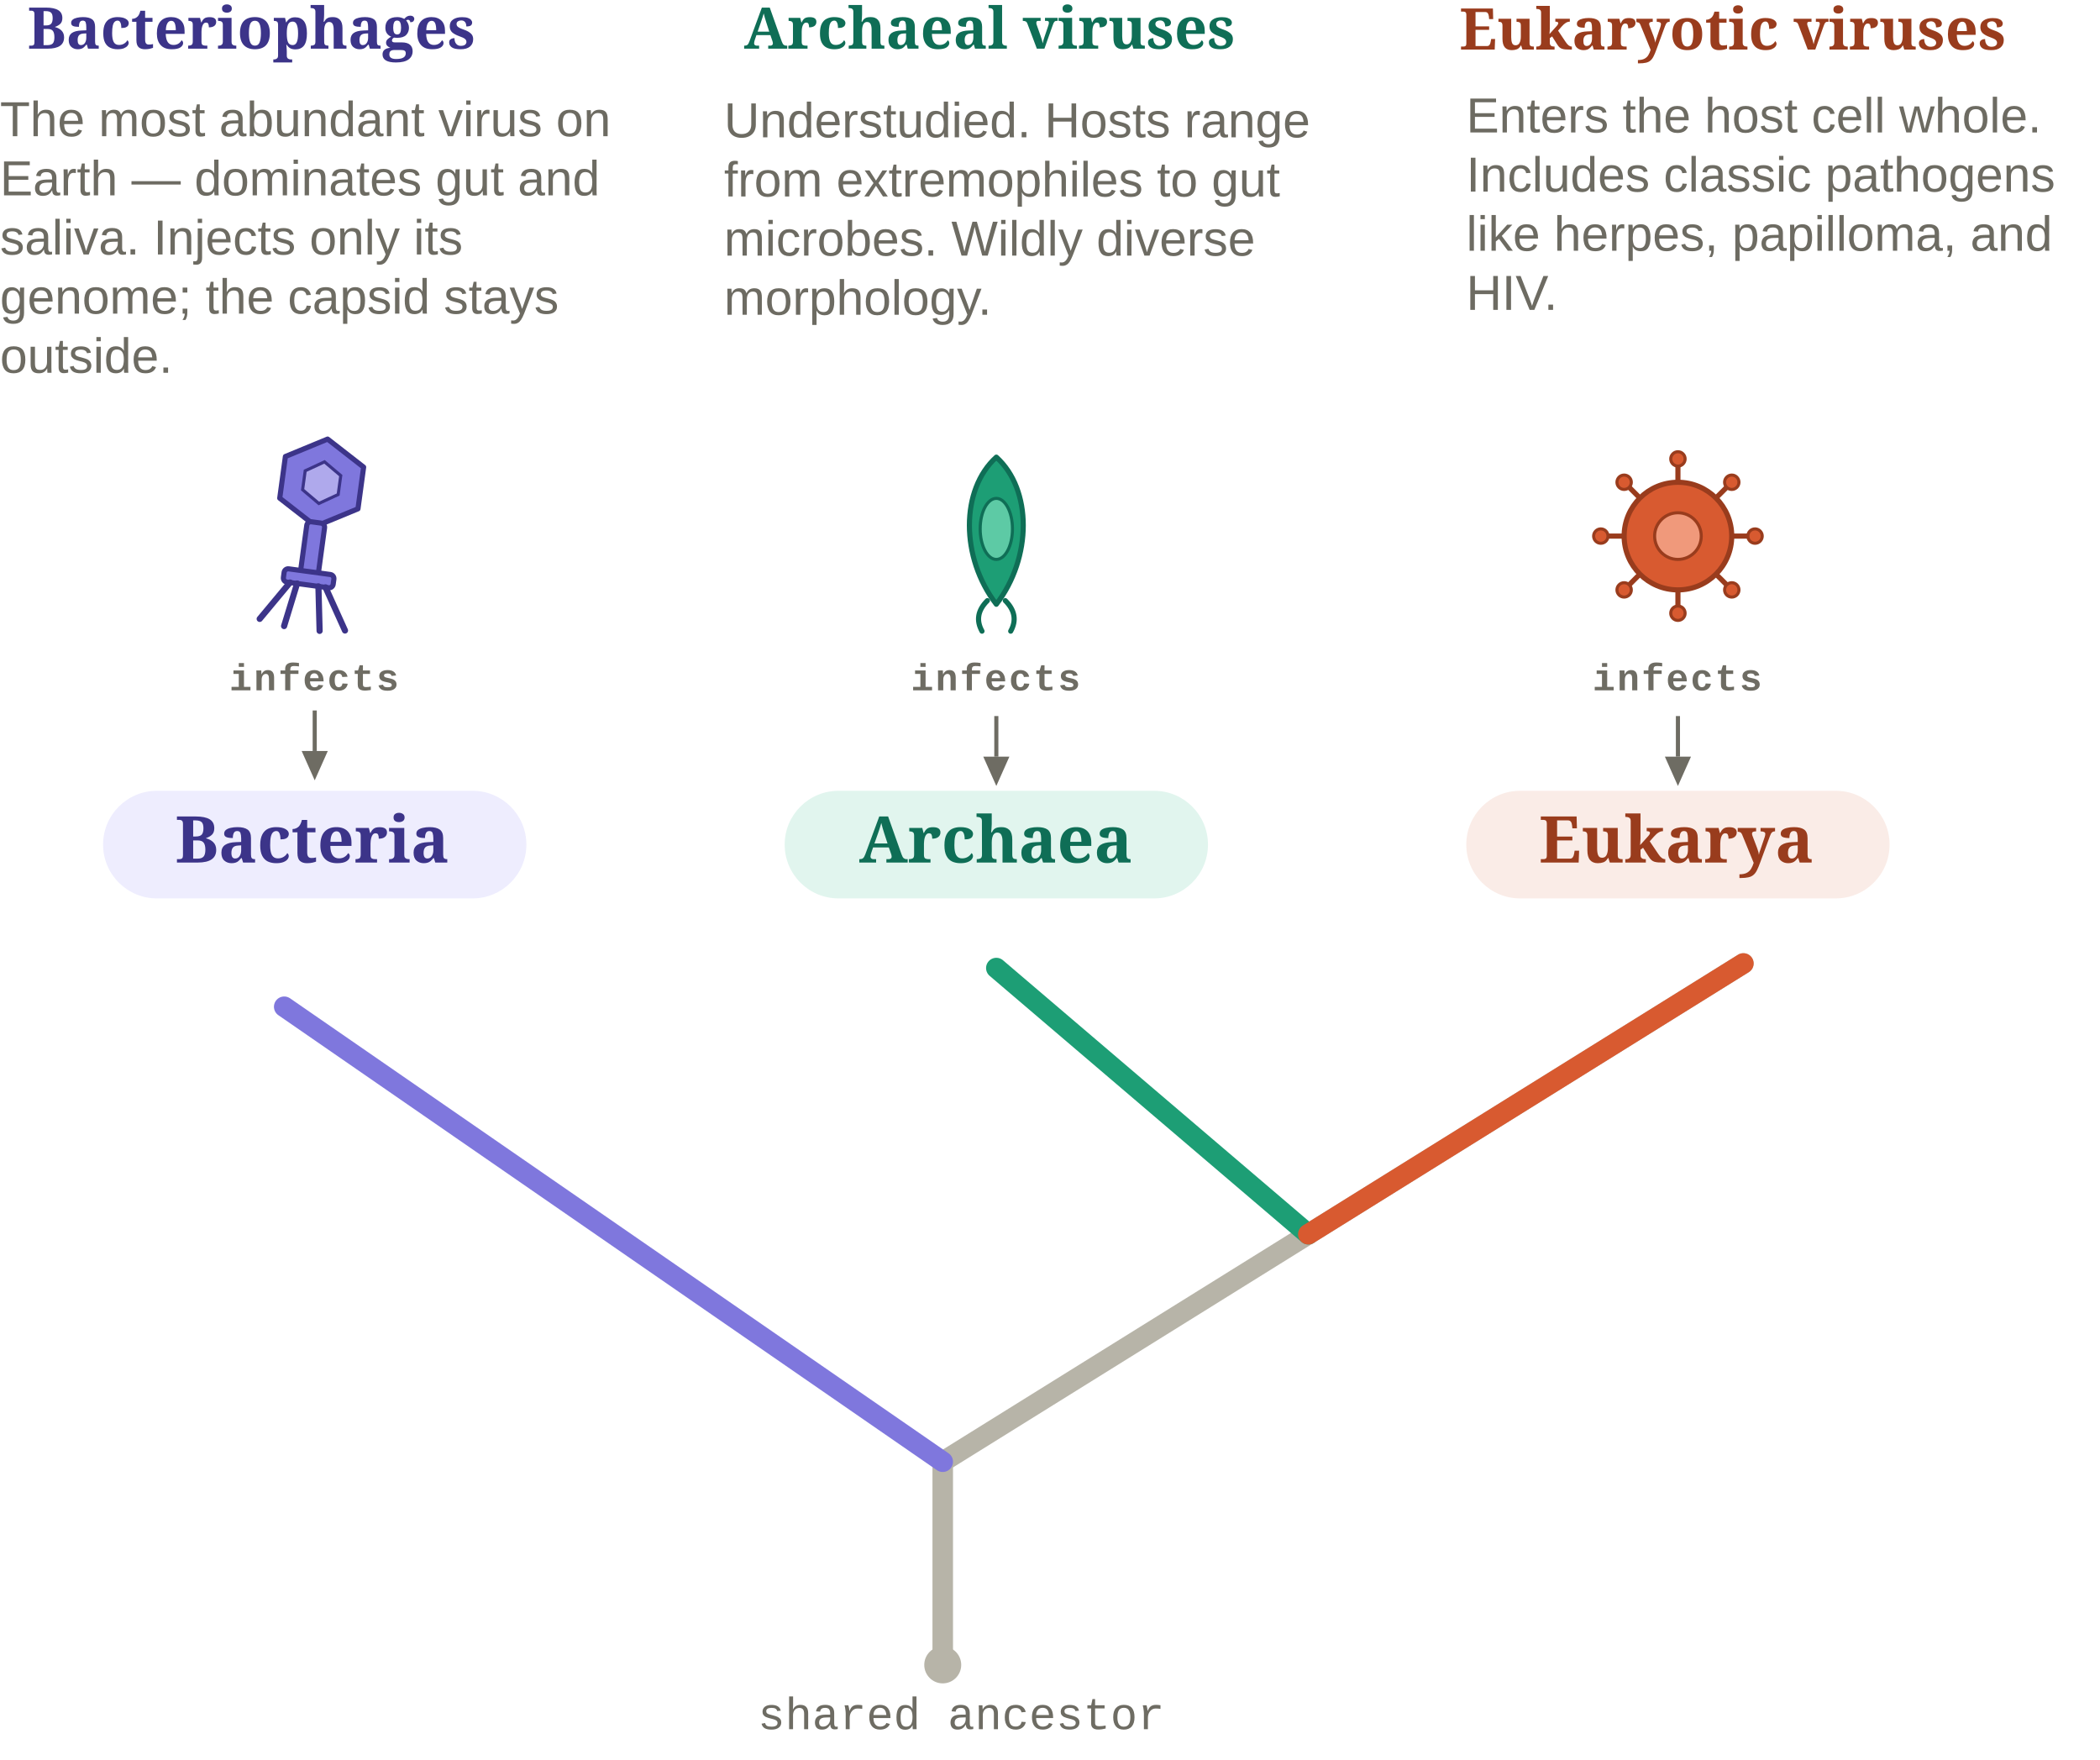
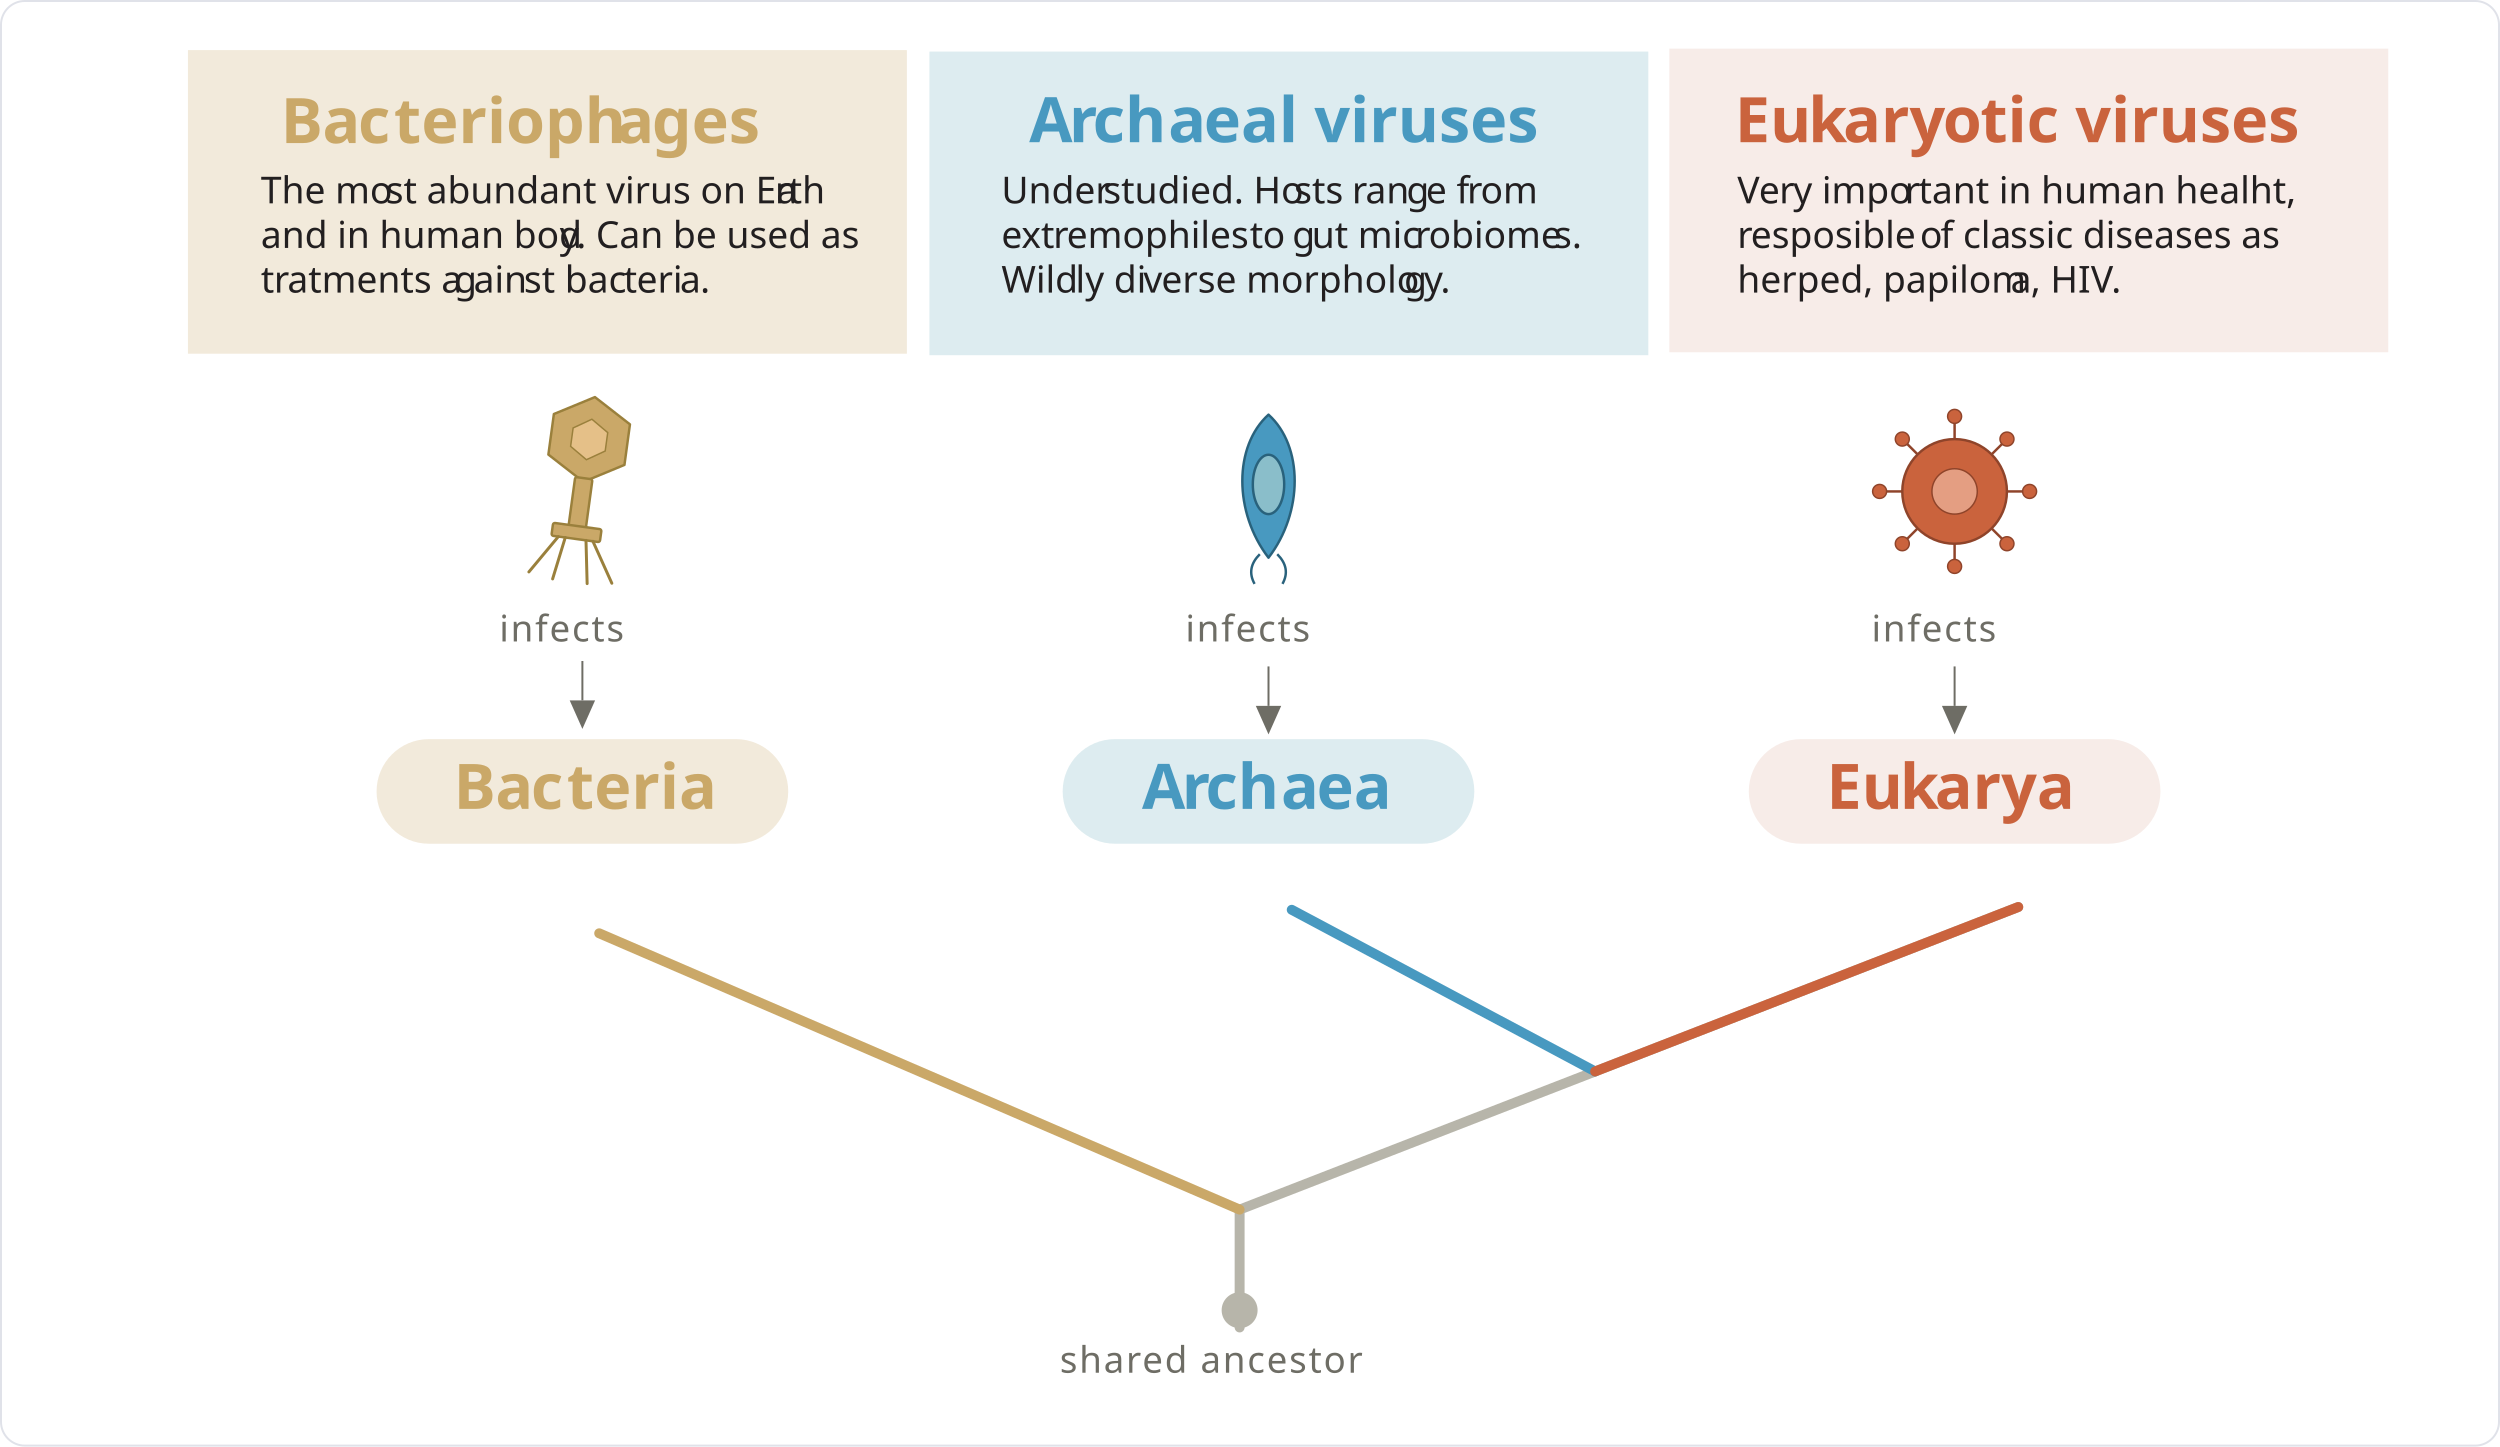
- <svg xmlns="http://www.w3.org/2000/svg" id="Layer_2" data-name="Layer 2" viewBox="0 0 511.38 428.51">
+ <svg xmlns="http://www.w3.org/2000/svg" id="Layer_2" data-name="Layer 2" viewBox="0 0 1258.39 728.16">
  <defs>
    <style>
-       .cls-1 {
-         fill: #7f77dd;
-       }
- 
-       .cls-1, .cls-2, .cls-3 {
-         stroke: #3c3489;
-       }
- 
-       .cls-1, .cls-4, .cls-5, .cls-6, .cls-7 {
+       .cls-1, .cls-2, .cls-3, .cls-4, .cls-5, .cls-6 {
        stroke-width: 1.25px;
      }

-       .cls-1, .cls-8, .cls-3, .cls-9, .cls-5, .cls-10, .cls-7, .cls-11 {
+       .cls-1, .cls-7, .cls-8, .cls-9, .cls-4, .cls-10, .cls-5, .cls-6, .cls-11 {
+         stroke-linejoin: round;
+       }
+ 
+       .cls-1, .cls-4, .cls-6 {
+         stroke: #29627c;
+       }
+ 
+       .cls-1, .cls-12 {
+         fill: #4899c0;
+       }
+ 
+       .cls-13 {
+         fill: #f7ece8;
+       }
+ 
+       .cls-14, .cls-2, .cls-15, .cls-16, .cls-3, .cls-17 {
+         stroke-miterlimit: 2;
+       }
+ 
+       .cls-14, .cls-2, .cls-16, .cls-3 {
+         stroke: #8f442a;
+       }
+ 
+       .cls-14, .cls-2, .cls-18 {
+         fill: #ca633d;
+       }
+ 
+       .cls-14, .cls-15, .cls-16 {
+         stroke-width: .75px;
+       }
+ 
+       .cls-19, .cls-20 {
+         fill: #6e6d65;
+       }
+ 
+       .cls-7 {
+         fill: #9a803c;
+         stroke: #caa868;
+       }
+ 
+       .cls-7, .cls-8, .cls-9, .cls-3, .cls-10, .cls-5, .cls-17, .cls-11 {
        stroke-linecap: round;
      }

-       .cls-1, .cls-8, .cls-9, .cls-6, .cls-10, .cls-11 {
-         stroke-linejoin: round;
-       }
- 
-       .cls-2 {
-         fill: #afa9ec;
-       }
- 
-       .cls-2, .cls-4, .cls-12, .cls-13, .cls-3, .cls-5, .cls-14, .cls-7 {
-         stroke-miterlimit: 2;
-       }
- 
-       .cls-2, .cls-12, .cls-13, .cls-14 {
-         stroke-width: .75px;
-       }
- 
-       .cls-4, .cls-12 {
-         fill: #d85a30;
-       }
- 
-       .cls-4, .cls-12, .cls-5, .cls-14 {
-         stroke: #993c1d;
-       }
- 
-       .cls-15, .cls-16, .cls-17, .cls-18, .cls-19, .cls-20, .cls-21 {
+       .cls-7, .cls-8, .cls-9, .cls-11 {
+         stroke-width: 5px;
+       }
+ 
+       .cls-21 {
+         opacity: .29;
+       }
+ 
+       .cls-21, .cls-6 {
+         fill: #8abeca;
+       }
+ 
+       .cls-22 {
+         stroke: #6e6d65;
+         stroke-miterlimit: 10;
+       }
+ 
+       .cls-22, .cls-8, .cls-9, .cls-3, .cls-4, .cls-17, .cls-23, .cls-11 {
+         fill: none;
+       }
+ 
+       .cls-8 {
+         stroke: #ca633d;
+       }
+ 
+       .cls-15 {
+         fill: #e5c088;
+       }
+ 
+       .cls-15, .cls-10, .cls-5, .cls-17 {
+         stroke: #9a803c;
+       }
+ 
+       .cls-24, .cls-12, .cls-20, .cls-18, .cls-25 {
+         isolation: isolate;
+       }
+ 
+       .cls-16 {
+         fill: #e49e82;
+       }
+ 
+       .cls-9 {
+         stroke: #b7b5aa;
+       }
+ 
+       .cls-26 {
+         letter-spacing: 0em;
+       }
+ 
+       .cls-27 {
+         opacity: .24;
+       }
+ 
+       .cls-27, .cls-10, .cls-5, .cls-25 {
+         fill: #caa868;
+       }
+ 
+       .cls-28 {
+         letter-spacing: 0em;
+       }
+ 
+       .cls-12, .cls-18, .cls-25 {
+         font-family: SpaceGrotesk-Bold, 'Space Grotesk';
+         font-size: 31.6px;
        font-weight: 700;
      }

-       .cls-15, .cls-16, .cls-18, .cls-19, .cls-20, .cls-21 {
-         font-family: Georgia-Bold, Georgia;
-       }
- 
-       .cls-15, .cls-16, .cls-20 {
-         font-size: 14px;
-       }
- 
-       .cls-15, .cls-18 {
-         fill: #0f6e56;
-       }
- 
-       .cls-16, .cls-19 {
-         fill: #993c1d;
-       }
- 
-       .cls-13 {
-         fill: #5dcaa5;
-       }
- 
-       .cls-13, .cls-6, .cls-7 {
-         stroke: #0f6e56;
-       }
- 
-       .cls-8 {
-         stroke: #d85a30;
-       }
- 
-       .cls-8, .cls-22, .cls-3, .cls-9, .cls-5, .cls-10, .cls-7, .cls-11 {
-         fill: none;
-       }
- 
-       .cls-8, .cls-9, .cls-10, .cls-11 {
-         stroke-width: 5px;
+       .cls-10 {
+         stroke-width: 1.25px;
+       }
+ 
+       .cls-29 {
+         fill: #221f20;
+         font-family: IBMPlexSans, 'IBM Plex Sans';
+         font-size: 18.72px;
+       }
+ 
+       .cls-17 {
+         stroke-width: 1.5px;
+       }
+ 
+       .cls-30 {
+         letter-spacing: -.06em;
+       }
+ 
+       .cls-31 {
+         letter-spacing: -.02em;
+       }
+ 
+       .cls-32 {
+         letter-spacing: -.02em;
+       }
+ 
+       .cls-33 {
+         letter-spacing: -.02em;
+       }
+ 
+       .cls-34 {
+         letter-spacing: -.05em;
+       }
+ 
+       .cls-35 {
+         letter-spacing: -.03em;
+       }
+ 
+       .cls-36 {
+         letter-spacing: 0em;
      }

      .cls-23 {
-         fill: #b7b4a8;
-       }
- 
-       .cls-17 {
-         font-family: CourierNewPS-BoldMT, 'Courier New';
-         font-size: 9.17px;
+         stroke: #e0e2e9;
+       }
+ 
+       .cls-37 {
+         letter-spacing: 0em;
+       }
+ 
+       .cls-38 {
+         letter-spacing: 0em;
+       }
+ 
+       .cls-11 {
+         stroke: #4899c0;
+       }
+ 
+       .cls-39 {
+         letter-spacing: 0em;
+       }
+ 
+       .cls-40 {
+         letter-spacing: 0em;
+       }
+ 
+       .cls-41 {
+         letter-spacing: 0em;
+       }
+ 
+       .cls-42 {
+         letter-spacing: -.01em;
+       }
+ 
+       .cls-43 {
+         letter-spacing: -.01em;
+       }
+ 
+       .cls-20 {
+         font-family: IBMPlexMono-SmBld, 'IBM Plex Mono';
+         font-size: 18.43px;
        letter-spacing: .05em;
      }

-       .cls-17, .cls-18, .cls-24, .cls-19, .cls-20, .cls-25, .cls-21 {
-         isolation: isolate;
-       }
- 
-       .cls-17, .cls-25, .cls-26 {
-         fill: #6e6c63;
-       }
- 
-       .cls-27 {
-         fill: #e1f5ee;
-       }
- 
-       .cls-22 {
-         stroke: #6e6c63;
-         stroke-miterlimit: 10;
-       }
- 
-       .cls-18, .cls-19, .cls-21 {
-         font-size: 15.72px;
-       }
- 
-       .cls-3 {
-         stroke-width: 1.5px;
-       }
- 
-       .cls-9 {
-         stroke: #7f77dd;
-       }
- 
-       .cls-20, .cls-21 {
-         fill: #3c3489;
-       }
- 
-       .cls-14 {
-         fill: #f0997b;
-       }
- 
-       .cls-6 {
-         fill: #1d9e75;
-       }
- 
-       .cls-28 {
-         fill: #faece7;
-       }
- 
-       .cls-10 {
-         stroke: #1d9e75;
-       }
- 
-       .cls-29 {
-         letter-spacing: -.07em;
-       }
- 
-       .cls-30 {
-         letter-spacing: -.09em;
-       }
- 
-       .cls-25 {
-         font-family: CourierNewPSMT, 'Courier New';
-         font-size: 11px;
-       }
- 
-       .cls-31 {
-         fill: #eeedfe;
-       }
- 
-       .cls-11 {
-         stroke: #b7b4a8;
-       }
- 
-       .cls-32 {
-         fill: #6d6b62;
-         font-family: ArialMT, Arial;
-         font-size: 12px;
+       .cls-44 {
+         letter-spacing: -.01em;
+       }
+ 
+       .cls-45 {
+         letter-spacing: 0em;
+       }
+ 
+       .cls-46 {
+         letter-spacing: 0em;
+       }
+ 
+       .cls-47 {
+         letter-spacing: 0em;
+       }
+ 
+       .cls-48 {
+         fill: #b7b5aa;
+       }
+ 
+       .cls-49 {
+         letter-spacing: 0em;
+       }
+ 
+       .cls-50 {
+         letter-spacing: 0em;
+       }
+ 
+       .cls-51 {
+         letter-spacing: 0em;
+       }
+ 
+       .cls-52 {
+         letter-spacing: 0em;
+       }
+ 
+       .cls-53 {
+         letter-spacing: .01em;
+       }
+ 
+       .cls-54 {
+         letter-spacing: 0em;
      }
    </style>
  </defs>
  <g id="Layer_1-2" data-name="Layer 1">
+     <rect class="cls-27" x="94.61" y="25.22" width="361.87" height="152.83" />
+     <rect class="cls-21" x="467.83" y="25.96" width="361.87" height="152.83" />
+     <rect class="cls-13" x="840.27" y="24.48" width="361.87" height="152.83" />
+     <g id="marco">
+       <rect class="cls-23" x=".5" y=".5" width="1257.39" height="727.16" rx="12" ry="12" />
+     </g>
    <g>
      <g>
-         <g>
-           <polygon class="cls-1" points="79.78 106.91 88.55 113.74 87.17 123.89 76.89 128.13 68.12 121.3 69.5 111.15 79.78 106.91" />
-           <rect class="cls-1" x="73.95" y="127.14" width="4.37" height="13.03" rx="1" ry="1" transform="translate(18.71 -9.04) rotate(7.75)" />
-           <rect class="cls-1" x="69.05" y="139.18" width="12.23" height="3.26" rx="1" ry="1" transform="translate(19.67 -8.85) rotate(7.75)" />
-         </g>
-         <g>
-           <path class="cls-3" d="M70.62,141.83l-7.38,8.86" />
-           <path class="cls-3" d="M72.35,142.07l-3.17,10.37" />
-           <path class="cls-3" d="M79.27,143.01l4.74,10.51" />
-           <path class="cls-3" d="M77.54,142.77l.29,10.84" />
-         </g>
-         <polygon class="cls-2" points="74.32 114.63 79.02 112.45 82.98 115.8 82.35 120.41 77.64 122.59 73.69 119.24 74.32 114.63" />
+         <polygon class="cls-5" points="299.46 199.88 317.09 213.61 314.32 234.01 293.65 242.54 276.03 228.81 278.8 208.4 299.46 199.88" />
+         <rect class="cls-10" x="279.02" y="249.26" width="26.19" height="8.78" rx="1" ry="1" transform="translate(1.39 508.9) rotate(-82.25)" />
+         <rect class="cls-10" x="286.9" y="255.73" width="6.55" height="24.59" rx="1" ry="1" transform="translate(-14.53 519.41) rotate(-82.25)" />
      </g>
-       <text class="cls-17" transform="translate(55.85 168.09)">
+       <g>
+         <path class="cls-17" d="M281.05,270.08l-14.84,17.81" />
+         <path class="cls-17" d="M284.53,270.56l-6.37,20.85" />
+         <path class="cls-17" d="M298.44,272.45l9.53,21.13" />
+         <path class="cls-17" d="M294.96,271.97l.58,21.79" />
+       </g>
+       <polygon class="cls-15" points="288.49 215.4 297.94 211.02 305.9 217.75 304.63 227.02 295.16 231.4 287.22 224.67 288.49 215.4" />
+     </g>
+     <g class="cls-24">
+       <text class="cls-20" transform="translate(251.36 322.87)">
        <tspan x="0" y="0">infects</tspan>
      </text>
-       <path class="cls-26" d="M79.82,182.86l-3.18,7.14-3.18-7.14h6.35Z" />
-       <path class="cls-31" d="M38.2,192.55h76.88c7.24,0,13.1,5.87,13.1,13.1h0c0,7.24-5.87,13.1-13.1,13.1H38.2c-7.24,0-13.1-5.87-13.1-13.1h0c0-7.24,5.87-13.1,13.1-13.1Z" />
-       <text class="cls-21" transform="translate(42.65 210.02)">
-         <tspan x="0" y="0">Bacteria</tspan>
-       </text>
-       <line class="cls-22" x1="76.64" y1="182.86" x2="76.64" y2="172.99" />
-     </g>
+     </g>
+     <path class="cls-19" d="M299.54,352.56l-6.39,14.35-6.39-14.35h12.79Z" />
+     <path class="cls-27" d="M215.88,372.04h154.55c14.55,0,26.33,11.8,26.33,26.33h0c0,14.55-11.8,26.33-26.33,26.33h-154.55c-14.55,0-26.33-11.8-26.33-26.33h0c0-14.55,11.8-26.33,26.33-26.33Z" />
+     <text class="cls-25" transform="translate(228.33 407.15)">
+       <tspan x="0" y="0">B</tspan>
+       <tspan class="cls-45" x="20.98" y="0">a</tspan>
+       <tspan class="cls-33" x="38.93" y="0">c</tspan>
+       <tspan class="cls-31" x="56.94" y="0">t</tspan>
+       <tspan x="70.79" y="0">eria</tspan>
+     </text>
+     <line class="cls-22" x1="293.15" y1="352.56" x2="293.15" y2="332.72" />
+     <g>
+       <path class="cls-1" d="M638.51,208.72c17.57,15.8,17.57,49.17,0,72.01-17.57-22.84-17.57-56.19,0-72.01Z" />
+       <ellipse class="cls-6" cx="638.51" cy="243.84" rx="7.9" ry="14.94" />
+       <g>
+         <path class="cls-4" d="M634.13,278.96c-4.68,4.68-5.57,9.65-2.63,14.94" />
+         <path class="cls-4" d="M642.91,278.96c4.68,4.68,5.57,9.65,2.63,14.94" />
+       </g>
+     </g>
+     <g class="cls-24">
+       <text class="cls-20" transform="translate(596.71 322.87)">
+         <tspan x="0" y="0">infects</tspan>
+       </text>
+     </g>
+     <path class="cls-21" d="M561.23,372.04h154.55c14.55,0,26.33,11.8,26.33,26.33h0c0,14.55-11.8,26.33-26.33,26.33h-154.55c-14.55,0-26.33-11.8-26.33-26.33h0c0-14.55,11.8-26.33,26.33-26.33Z" />
+     <text class="cls-12" transform="translate(574.82 407.15)">
+       <tspan x="0" y="0">A</tspan>
+       <tspan class="cls-32" x="20.03" y="0">r</tspan>
+       <tspan class="cls-28" x="31.98" y="0">ch</tspan>
+       <tspan class="cls-45" x="69.96" y="0">a</tspan>
+       <tspan x="87.91" y="0">ea</tspan>
+     </text>
+     <path class="cls-19" d="M644.9,355.31l-6.39,14.35-6.39-14.35h12.79Z" />
+     <line class="cls-22" x1="638.51" y1="355.31" x2="638.51" y2="335.45" />
    <g>
      <g>
-         <path class="cls-6" d="M242.62,111.31c8.74,7.86,8.74,24.46,0,35.82-8.74-11.36-8.74-27.95,0-35.82Z" />
-         <ellipse class="cls-13" cx="242.62" cy="128.78" rx="3.93" ry="7.43" />
-         <g>
-           <path class="cls-7" d="M240.44,146.25c-2.33,2.33-2.77,4.8-1.31,7.43" />
-           <path class="cls-7" d="M244.81,146.25c2.33,2.33,2.77,4.8,1.31,7.43" />
-         </g>
+         <line class="cls-3" x1="1010.22" y1="247.36" x2="1021.61" y2="247.36" />
+         <line class="cls-3" x1="1002.3" y1="265.79" x2="1010.22" y2="273.69" />
+         <line class="cls-3" x1="983.86" y1="273.69" x2="983.86" y2="285.11" />
+         <line class="cls-3" x1="965.43" y1="265.79" x2="957.53" y2="273.69" />
+         <line class="cls-3" x1="957.53" y1="247.36" x2="946.11" y2="247.36" />
+         <line class="cls-3" x1="965.43" y1="228.91" x2="957.53" y2="221.01" />
+         <line class="cls-3" x1="983.86" y1="221.01" x2="983.86" y2="209.59" />
+         <line class="cls-3" x1="1002.3" y1="228.91" x2="1010.22" y2="221.01" />
      </g>
-       <text class="cls-17" transform="translate(221.83 168.09)">
+       <g>
+         <circle class="cls-14" cx="1021.61" cy="247.36" r="3.52" />
+         <circle class="cls-14" cx="1010.22" cy="273.69" r="3.52" />
+         <circle class="cls-14" cx="983.86" cy="285.11" r="3.52" />
+         <circle class="cls-14" cx="957.53" cy="273.69" r="3.52" />
+         <circle class="cls-14" cx="946.11" cy="247.36" r="3.52" />
+         <circle class="cls-14" cx="957.53" cy="221.01" r="3.52" />
+         <circle class="cls-14" cx="983.86" cy="209.59" r="3.52" />
+         <circle class="cls-14" cx="1010.22" cy="221.01" r="3.52" />
+       </g>
+       <circle class="cls-2" cx="983.86" cy="247.36" r="26.33" />
+       <circle class="cls-16" cx="983.86" cy="247.36" r="11.42" />
+     </g>
+     <g class="cls-24">
+       <text class="cls-20" transform="translate(942.07 322.87)">
        <tspan x="0" y="0">infects</tspan>
      </text>
-       <path class="cls-27" d="M204.18,192.55h76.88c7.24,0,13.1,5.87,13.1,13.1h0c0,7.24-5.87,13.1-13.1,13.1h-76.88c-7.24,0-13.1-5.87-13.1-13.1h0c0-7.24,5.87-13.1,13.1-13.1Z" />
-       <text class="cls-18" transform="translate(209.19 210.02)">
-         <tspan x="0" y="0">Archaea</tspan>
-       </text>
-       <path class="cls-26" d="M245.8,184.23l-3.18,7.14-3.18-7.14h6.35Z" />
-       <line class="cls-22" x1="242.62" y1="184.23" x2="242.62" y2="174.35" />
-     </g>
+     </g>
+     <path class="cls-13" d="M906.59,372.04h154.55c14.55,0,26.33,11.8,26.33,26.33h0c0,14.55-11.8,26.33-26.33,26.33h-154.55c-14.55,0-26.33-11.8-26.33-26.33h0c0-14.55,11.8-26.33,26.33-26.33Z" />
+     <text class="cls-18" transform="translate(919.37 407.15)">
+       <tspan x="0" y="0">Eu</tspan>
+       <tspan class="cls-45" x="36.97" y="0">k</tspan>
+       <tspan x="54.48" y="0">arya</tspan>
+     </text>
+     <path class="cls-19" d="M990.26,355.31l-6.39,14.35-6.39-14.35h12.79Z" />
+     <line class="cls-22" x1="983.86" y1="355.31" x2="983.86" y2="335.45" />
    <g>
-       <g>
-         <g>
-           <line class="cls-5" x1="421.71" y1="130.53" x2="427.38" y2="130.53" />
-           <line class="cls-5" x1="417.77" y1="139.7" x2="421.71" y2="143.63" />
-           <line class="cls-5" x1="408.6" y1="143.63" x2="408.6" y2="149.31" />
-           <line class="cls-5" x1="399.43" y1="139.7" x2="395.5" y2="143.63" />
-           <line class="cls-5" x1="395.5" y1="130.53" x2="389.82" y2="130.53" />
-           <line class="cls-5" x1="399.43" y1="121.35" x2="395.5" y2="117.42" />
-           <line class="cls-5" x1="408.6" y1="117.42" x2="408.6" y2="111.74" />
-           <line class="cls-5" x1="417.77" y1="121.35" x2="421.71" y2="117.42" />
-         </g>
-         <g>
-           <circle class="cls-12" cx="427.38" cy="130.53" r="1.75" />
-           <circle class="cls-12" cx="421.71" cy="143.63" r="1.75" />
-           <circle class="cls-12" cx="408.6" cy="149.31" r="1.75" />
-           <circle class="cls-12" cx="395.5" cy="143.63" r="1.75" />
-           <circle class="cls-12" cx="389.82" cy="130.53" r="1.75" />
-           <circle class="cls-12" cx="395.5" cy="117.42" r="1.75" />
-           <circle class="cls-12" cx="408.6" cy="111.74" r="1.75" />
-           <circle class="cls-12" cx="421.71" cy="117.42" r="1.75" />
-         </g>
-         <circle class="cls-4" cx="408.6" cy="130.53" r="13.1" />
-         <circle class="cls-14" cx="408.6" cy="130.53" r="5.68" />
-       </g>
-       <text class="cls-17" transform="translate(387.81 168.09)">
-         <tspan x="0" y="0">infects</tspan>
-       </text>
-       <path class="cls-28" d="M370.16,192.55h76.88c7.24,0,13.1,5.87,13.1,13.1h0c0,7.24-5.87,13.1-13.1,13.1h-76.88c-7.24,0-13.1-5.87-13.1-13.1h0c0-7.24,5.87-13.1,13.1-13.1Z" />
-       <text class="cls-19" transform="translate(374.77 210.02)">
-         <tspan x="0" y="0">Eukarya</tspan>
-       </text>
-       <path class="cls-26" d="M411.78,184.23l-3.18,7.14-3.18-7.14h6.35Z" />
-       <line class="cls-22" x1="408.6" y1="184.23" x2="408.6" y2="174.35" />
-     </g>
-     <g>
-       <path class="cls-11" d="M229.57,403.17v-47.26" />
-       <path class="cls-11" d="M229.57,355.91c64.99-40.44,129.98-80.88,194.97-121.32" />
-       <path class="cls-9" d="M229.57,355.91c-53.45-36.93-106.9-73.86-160.36-110.78" />
-       <path class="cls-10" d="M318.59,300.52c-25.32-21.6-50.65-43.21-75.97-64.81" />
-       <path class="cls-8" d="M318.59,300.52c35.32-21.98,70.64-43.95,105.95-65.93" />
-     </g>
-     <circle class="cls-23" cx="229.57" cy="405.38" r="4.5" />
-     <text class="cls-25" transform="translate(184.56 421.03)">
-       <tspan x="0" y="0">shared ancestor</tspan>
-     </text>
-     <text class="cls-20" transform="translate(6.7 11.85)">
-       <tspan x="0" y="0">Bacteriophages</tspan>
-     </text>
-     <text class="cls-32" transform="translate(0 33.17)">
-       <tspan x="0" y="0">The most abundant virus on </tspan>
-       <tspan x="0" y="14.4">Earth — dominates gut and </tspan>
-       <tspan x="0" y="28.8">saliva. Injects only its </tspan>
-       <tspan x="0" y="43.2">genome; the capsid stays </tspan>
-       <tspan x="0" y="57.6">outside.</tspan>
-     </text>
-     <g class="cls-24">
-       <text class="cls-15" transform="translate(181.15 11.85)">
-         <tspan x="0" y="0">Archaeal viruses</tspan>
-       </text>
-     </g>
-     <text class="cls-32" transform="translate(176.32 33.44)">
-       <tspan x="0" y="0">Understudied. Hosts range </tspan>
-       <tspan x="0" y="14.4">from extremophiles to gut </tspan>
-       <tspan x="0" y="28.8">microbes. Wildly diverse </tspan>
-       <tspan x="0" y="43.2">morpholog</tspan>
-       <tspan class="cls-29" x="56.7" y="43.2">y</tspan>
-       <tspan x="61.81" y="43.2">. </tspan>
-     </text>
-     <g class="cls-24">
-       <text class="cls-16" transform="translate(355.39 12.07)">
-         <tspan x="0" y="0">Eukaryotic viruses</tspan>
-       </text>
-     </g>
-     <text class="cls-32" transform="translate(357.06 32.25)">
-       <tspan x="0" y="0">Enters the host cell whole. </tspan>
-       <tspan x="0" y="14.4">Includes classic pathogens </tspan>
-       <tspan x="0" y="28.8">like herpes, papilloma, and </tspan>
-       <tspan x="0" y="43.2">HI</tspan>
-       <tspan class="cls-30" x="12" y="43.2">V</tspan>
-       <tspan x="18.9" y="43.2">.</tspan>
+       <path class="cls-9" d="M623.97,668.19v-59.33" />
+       <path class="cls-9" d="M623.97,608.86c130.64-50.77,261.29-101.54,391.93-152.31" />
+       <path class="cls-7" d="M623.97,608.86c-107.45-46.36-214.89-92.73-322.36-139.08" />
+       <path class="cls-11" d="M802.92,539.32c-50.9-27.12-101.82-54.25-152.72-81.37" />
+       <path class="cls-8" d="M802.92,539.32c71-27.59,142-55.18,212.98-82.77" />
+     </g>
+     <circle class="cls-48" cx="623.97" cy="659.5" r="9.05" />
+     <g class="cls-24">
+       <text class="cls-20" transform="translate(533.49 690.96)">
+         <tspan x="0" y="0">shared ancestor</tspan>
+       </text>
+     </g>
+     <text class="cls-25" transform="translate(141.3 72.01)">
+       <tspan x="0" y="0">B</tspan>
+       <tspan class="cls-45" x="20.98" y="0">a</tspan>
+       <tspan class="cls-33" x="38.93" y="0">c</tspan>
+       <tspan class="cls-31" x="56.94" y="0">t</tspan>
+       <tspan x="70.79" y="0">erioph</tspan>
+       <tspan class="cls-44" x="168.91" y="0">a</tspan>
+       <tspan x="186.85" y="0">ges</tspan>
+     </text>
+     <g class="cls-24">
+       <text class="cls-12" transform="translate(518.05 71.58)">
+         <tspan x="0" y="0">A</tspan>
+         <tspan class="cls-32" x="20.03" y="0">r</tspan>
+         <tspan class="cls-28" x="31.98" y="0">ch</tspan>
+         <tspan class="cls-45" x="69.96" y="0">a</tspan>
+         <tspan x="87.91" y="0">eal viruses</tspan>
+       </text>
+     </g>
+     <g class="cls-24">
+       <text class="cls-18" transform="translate(873.24 71.58)">
+         <tspan x="0" y="0">Eu</tspan>
+         <tspan class="cls-45" x="36.97" y="0">k</tspan>
+         <tspan x="54.48" y="0">ary</tspan>
+         <tspan class="cls-33" x="104.72" y="0">o</tspan>
+         <tspan class="cls-26" x="123.56" y="0">tic viruses</tspan>
+       </text>
+     </g>
+     <text class="cls-29" transform="translate(131.3 102.35)">
+       <tspan x="0" y="0">The mo</tspan>
+       <tspan class="cls-46" x="62.85" y="0">s</tspan>
+       <tspan x="71.83" y="0">t abundant virus on Ea</tspan>
+       <tspan class="cls-51" x="258.75" y="0">r</tspan>
+       <tspan x="265.69" y="0">th </tspan>
+       <tspan x="0" y="22.46">and in human bod</tspan>
+       <tspan class="cls-34" x="150.46" y="22.46">y</tspan>
+       <tspan x="158.77" y="22.46">. Can be used as </tspan>
+       <tspan x="0" y="44.92">t</tspan>
+       <tspan class="cls-40" x="6.57" y="44.92">r</tspan>
+       <tspan x="13.36" y="44.92">atments a</tspan>
+       <tspan class="cls-49" x="97.27" y="44.92">g</tspan>
+       <tspan x="107.09" y="44.92">ain</tspan>
+       <tspan class="cls-46" x="132.4" y="44.92">s</tspan>
+       <tspan x="141.38" y="44.92">t bac</tspan>
+       <tspan class="cls-41" x="182.63" y="44.92">t</tspan>
+       <tspan x="189.12" y="44.92">eri</tspan>
+       <tspan class="cls-54" x="210.95" y="44.92">a</tspan>
+       <tspan x="221.13" y="44.92">. </tspan>
+     </text>
+     <text class="cls-29" transform="translate(504.04 102.35)">
+       <tspan x="0" y="0">Under</tspan>
+       <tspan class="cls-46" x="51.32" y="0">s</tspan>
+       <tspan x="60.3" y="0">tudied. Ho</tspan>
+       <tspan class="cls-46" x="147.39" y="0">s</tspan>
+       <tspan x="156.37" y="0">ts </tspan>
+       <tspan class="cls-41" x="176.47" y="0">r</tspan>
+       <tspan x="183.27" y="0">an</tspan>
+       <tspan class="cls-36" x="203.89" y="0">g</tspan>
+       <tspan x="213.66" y="0">e f</tspan>
+       <tspan class="cls-38" x="234.42" y="0">r</tspan>
+       <tspan x="241.19" y="0">om </tspan>
+       <tspan class="cls-42" x="0" y="22.46">e</tspan>
+       <tspan x="10.05" y="22.46">xt</tspan>
+       <tspan class="cls-39" x="26.11" y="22.46">r</tspan>
+       <tspan x="32.88" y="22.46">emophiles </tspan>
+       <tspan class="cls-40" x="125.04" y="22.46">t</tspan>
+       <tspan x="131.54" y="22.46">o </tspan>
+       <tspan class="cls-40" x="146.43" y="22.46">g</tspan>
+       <tspan x="156.24" y="22.46">ut mic</tspan>
+       <tspan class="cls-39" x="208.29" y="22.46">r</tspan>
+       <tspan x="215.06" y="22.46">obiome</tspan>
+       <tspan class="cls-38" x="278.17" y="22.46">s</tspan>
+       <tspan x="287.19" y="22.46">. </tspan>
+       <tspan x="0" y="44.92">Wild</tspan>
+       <tspan class="cls-43" x="37.3" y="44.92">l</tspan>
+       <tspan x="42.2" y="44.92">y di</tspan>
+       <tspan class="cls-47" x="71.49" y="44.92">v</tspan>
+       <tspan x="80.55" y="44.92">erse morpholo</tspan>
+       <tspan class="cls-50" x="202.73" y="44.92">g</tspan>
+       <tspan class="cls-34" x="212.7" y="44.92">y</tspan>
+       <tspan x="221.01" y="44.92">.</tspan>
+     </text>
+     <text class="cls-29" transform="translate(874.48 102.35)">
+       <tspan class="cls-35" x="0" y="0">V</tspan>
+       <tspan x="10.84" y="0">e</tspan>
+       <tspan class="cls-53" x="21.11" y="0">r</tspan>
+       <tspan x="28.17" y="0">y impo</tspan>
+       <tspan class="cls-52" x="84.28" y="0">r</tspan>
+       <tspan x="91.22" y="0">tant in human healht, </tspan>
+       <tspan class="cls-38" x="0" y="22.46">r</tspan>
+       <tspan x="6.77" y="22.46">esposible </tspan>
+       <tspan class="cls-36" x="91.93" y="22.46">o</tspan>
+       <tspan x="102.3" y="22.46">f cla</tspan>
+       <tspan class="cls-37" x="137.28" y="22.46">s</tspan>
+       <tspan x="146.28" y="22.46">sic diseases as </tspan>
+       <tspan x="0" y="44.92">herped, papilom</tspan>
+       <tspan class="cls-53" x="137.56" y="44.92">a</tspan>
+       <tspan x="147.74" y="44.92">, HI</tspan>
+       <tspan class="cls-30" x="177.97" y="44.92">V</tspan>
+       <tspan x="188.24" y="44.92">. </tspan>
    </text>
  </g>
</svg>
